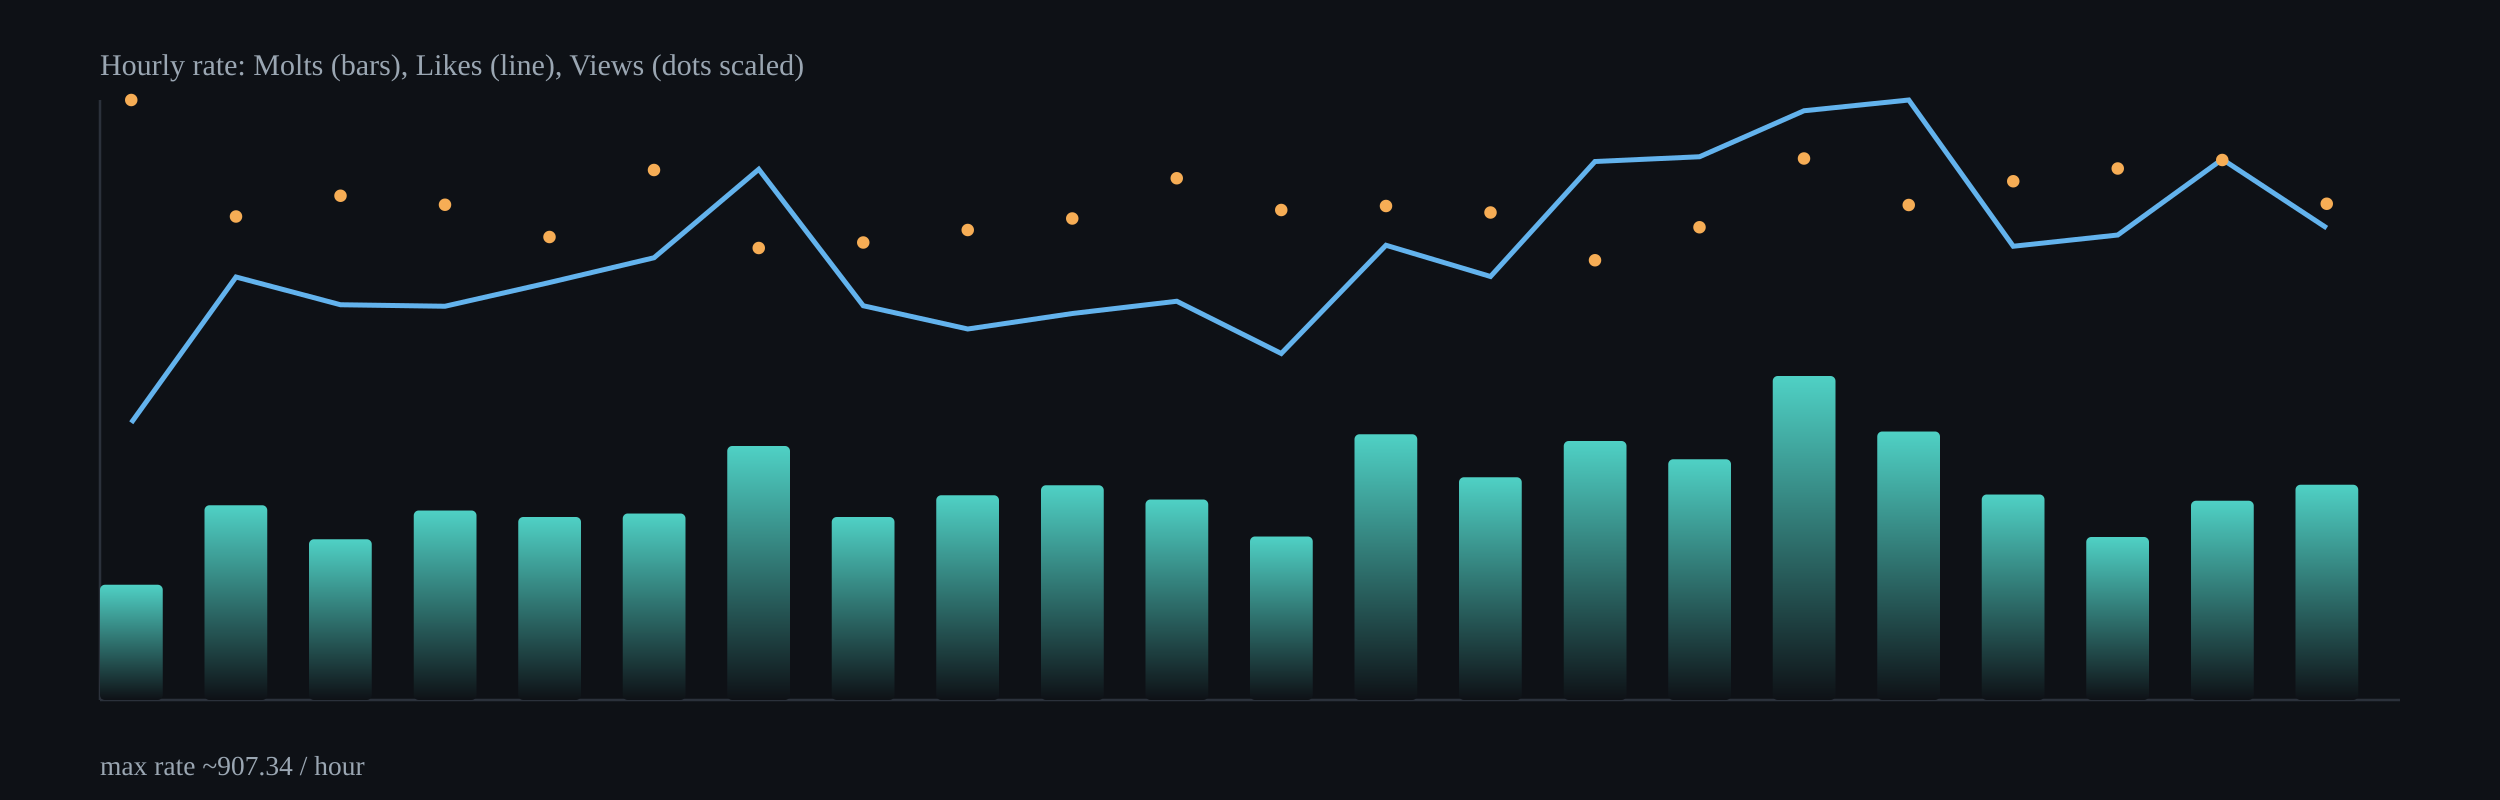
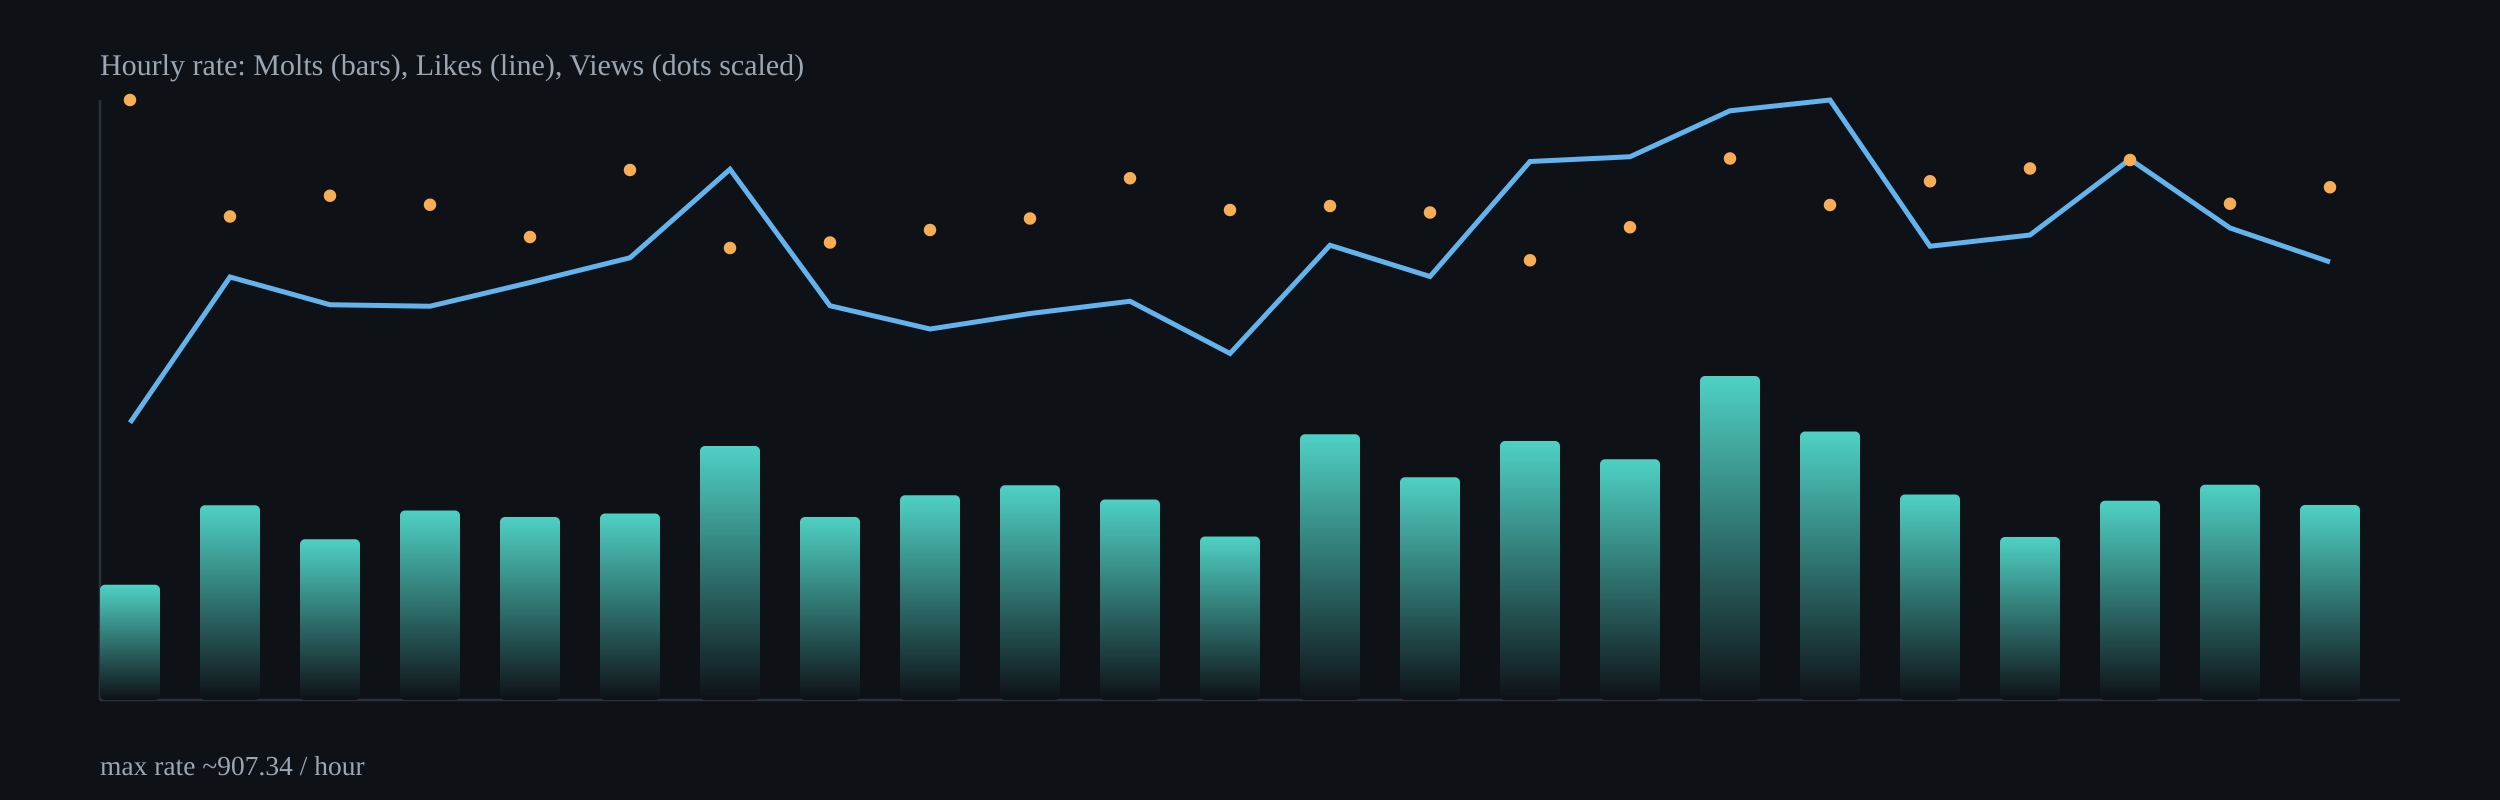
<svg xmlns="http://www.w3.org/2000/svg" width="1000" height="320" viewBox="0 0 1000 320">
  <defs>
    <linearGradient id="barGrad" x1="0" x2="0" y1="0" y2="1">
      <stop offset="0%" stop-color="#4fd1c5" />
      <stop offset="100%" stop-color="#0e1116" />
    </linearGradient>
  </defs>
  <rect x="0" y="0" width="1000" height="320" fill="#0e1116" />
  <g stroke="#2b313b" stroke-width="1">
    <line x1="40" y1="280" x2="960" y2="280" />
    <line x1="40" y1="40" x2="40" y2="280" />
  </g>
-   <rect x="40.0" y="233.9" width="25.1" height="46.1" rx="2" fill="url(#barGrad)" />
-   <rect x="81.8" y="202.1" width="25.1" height="77.9" rx="2" fill="url(#barGrad)" />
-   <rect x="123.6" y="215.7" width="25.1" height="64.3" rx="2" fill="url(#barGrad)" />
-   <rect x="165.5" y="204.2" width="25.1" height="75.8" rx="2" fill="url(#barGrad)" />
-   <rect x="207.3" y="206.8" width="25.1" height="73.2" rx="2" fill="url(#barGrad)" />
-   <rect x="249.1" y="205.4" width="25.1" height="74.6" rx="2" fill="url(#barGrad)" />
-   <rect x="290.9" y="178.4" width="25.1" height="101.6" rx="2" fill="url(#barGrad)" />
-   <rect x="332.7" y="206.8" width="25.1" height="73.2" rx="2" fill="url(#barGrad)" />
-   <rect x="374.5" y="198.1" width="25.1" height="81.9" rx="2" fill="url(#barGrad)" />
-   <rect x="416.4" y="194.1" width="25.1" height="85.9" rx="2" fill="url(#barGrad)" />
-   <rect x="458.2" y="199.8" width="25.1" height="80.2" rx="2" fill="url(#barGrad)" />
-   <rect x="500.0" y="214.6" width="25.1" height="65.4" rx="2" fill="url(#barGrad)" />
-   <rect x="541.8" y="173.7" width="25.1" height="106.3" rx="2" fill="url(#barGrad)" />
-   <rect x="583.6" y="190.9" width="25.1" height="89.1" rx="2" fill="url(#barGrad)" />
-   <rect x="625.5" y="176.4" width="25.1" height="103.6" rx="2" fill="url(#barGrad)" />
-   <rect x="667.3" y="183.7" width="25.1" height="96.3" rx="2" fill="url(#barGrad)" />
-   <rect x="709.1" y="150.4" width="25.1" height="129.6" rx="2" fill="url(#barGrad)" />
-   <rect x="750.9" y="172.6" width="25.1" height="107.4" rx="2" fill="url(#barGrad)" />
-   <rect x="792.7" y="197.8" width="25.1" height="82.2" rx="2" fill="url(#barGrad)" />
-   <rect x="834.5" y="214.8" width="25.1" height="65.2" rx="2" fill="url(#barGrad)" />
-   <rect x="876.4" y="200.3" width="25.1" height="79.7" rx="2" fill="url(#barGrad)" />
-   <rect x="918.2" y="193.9" width="25.1" height="86.1" rx="2" fill="url(#barGrad)" />
-   <polyline fill="none" stroke="#63b3ed" stroke-width="2" points="52.5,169.1 94.4,110.8 136.2,121.9 178.0,122.5 219.8,113.0 261.6,103.1 303.5,67.7 345.3,122.3 387.1,131.6 428.9,125.4 470.7,120.5 512.5,141.4 554.4,98.1 596.2,110.6 638.0,64.6 679.8,62.7 721.6,44.3 763.5,40.0 805.3,98.5 847.1,94.0 888.9,63.7 930.7,91.2" />
-   <circle cx="52.5" cy="40.0" r="2.5" fill="#f6ad55" />
-   <circle cx="94.4" cy="86.6" r="2.5" fill="#f6ad55" />
-   <circle cx="136.2" cy="78.3" r="2.5" fill="#f6ad55" />
-   <circle cx="178.0" cy="81.9" r="2.5" fill="#f6ad55" />
-   <circle cx="219.8" cy="94.8" r="2.5" fill="#f6ad55" />
-   <circle cx="261.6" cy="68.0" r="2.5" fill="#f6ad55" />
-   <circle cx="303.5" cy="99.2" r="2.5" fill="#f6ad55" />
-   <circle cx="345.3" cy="97.0" r="2.5" fill="#f6ad55" />
-   <circle cx="387.1" cy="92.0" r="2.5" fill="#f6ad55" />
-   <circle cx="428.9" cy="87.4" r="2.5" fill="#f6ad55" />
-   <circle cx="470.7" cy="71.3" r="2.5" fill="#f6ad55" />
-   <circle cx="512.5" cy="84.0" r="2.5" fill="#f6ad55" />
-   <circle cx="554.4" cy="82.4" r="2.5" fill="#f6ad55" />
-   <circle cx="596.2" cy="85.0" r="2.5" fill="#f6ad55" />
-   <circle cx="638.0" cy="104.1" r="2.5" fill="#f6ad55" />
-   <circle cx="679.8" cy="90.9" r="2.5" fill="#f6ad55" />
-   <circle cx="721.6" cy="63.4" r="2.5" fill="#f6ad55" />
-   <circle cx="763.5" cy="82.0" r="2.5" fill="#f6ad55" />
-   <circle cx="805.3" cy="72.5" r="2.5" fill="#f6ad55" />
-   <circle cx="847.1" cy="67.4" r="2.5" fill="#f6ad55" />
-   <circle cx="888.9" cy="64.0" r="2.5" fill="#f6ad55" />
-   <circle cx="930.7" cy="81.5" r="2.5" fill="#f6ad55" />
+   <rect x="40.0" y="233.9" width="24.0" height="46.1" rx="2" fill="url(#barGrad)" />
+   <rect x="80.0" y="202.1" width="24.0" height="77.9" rx="2" fill="url(#barGrad)" />
+   <rect x="120.0" y="215.7" width="24.0" height="64.3" rx="2" fill="url(#barGrad)" />
+   <rect x="160.0" y="204.2" width="24.0" height="75.8" rx="2" fill="url(#barGrad)" />
+   <rect x="200.0" y="206.8" width="24.0" height="73.2" rx="2" fill="url(#barGrad)" />
+   <rect x="240.0" y="205.4" width="24.0" height="74.6" rx="2" fill="url(#barGrad)" />
+   <rect x="280.0" y="178.4" width="24.0" height="101.6" rx="2" fill="url(#barGrad)" />
+   <rect x="320.0" y="206.8" width="24.0" height="73.2" rx="2" fill="url(#barGrad)" />
+   <rect x="360.0" y="198.1" width="24.0" height="81.9" rx="2" fill="url(#barGrad)" />
+   <rect x="400.0" y="194.1" width="24.0" height="85.9" rx="2" fill="url(#barGrad)" />
+   <rect x="440.0" y="199.8" width="24.0" height="80.2" rx="2" fill="url(#barGrad)" />
+   <rect x="480.0" y="214.6" width="24.0" height="65.4" rx="2" fill="url(#barGrad)" />
+   <rect x="520.0" y="173.7" width="24.0" height="106.3" rx="2" fill="url(#barGrad)" />
+   <rect x="560.0" y="190.9" width="24.0" height="89.1" rx="2" fill="url(#barGrad)" />
+   <rect x="600.0" y="176.4" width="24.0" height="103.6" rx="2" fill="url(#barGrad)" />
+   <rect x="640.0" y="183.7" width="24.0" height="96.3" rx="2" fill="url(#barGrad)" />
+   <rect x="680.0" y="150.4" width="24.0" height="129.6" rx="2" fill="url(#barGrad)" />
+   <rect x="720.0" y="172.6" width="24.0" height="107.4" rx="2" fill="url(#barGrad)" />
+   <rect x="760.0" y="197.8" width="24.0" height="82.2" rx="2" fill="url(#barGrad)" />
+   <rect x="800.0" y="214.8" width="24.0" height="65.2" rx="2" fill="url(#barGrad)" />
+   <rect x="840.0" y="200.3" width="24.0" height="79.7" rx="2" fill="url(#barGrad)" />
+   <rect x="880.0" y="193.9" width="24.0" height="86.1" rx="2" fill="url(#barGrad)" />
+   <rect x="920.0" y="202.0" width="24.0" height="78.0" rx="2" fill="url(#barGrad)" />
+   <polyline fill="none" stroke="#63b3ed" stroke-width="2" points="52.0,169.1 92.0,110.8 132.0,121.9 172.0,122.5 212.0,113.0 252.0,103.1 292.0,67.7 332.0,122.3 372.0,131.6 412.0,125.4 452.0,120.5 492.0,141.4 532.0,98.1 572.0,110.6 612.0,64.6 652.0,62.7 692.0,44.3 732.0,40.0 772.0,98.5 812.0,94.0 852.0,63.7 892.0,91.2 932.0,104.8" />
+   <circle cx="52.0" cy="40.0" r="2.5" fill="#f6ad55" />
+   <circle cx="92.0" cy="86.6" r="2.5" fill="#f6ad55" />
+   <circle cx="132.0" cy="78.3" r="2.5" fill="#f6ad55" />
+   <circle cx="172.0" cy="81.9" r="2.5" fill="#f6ad55" />
+   <circle cx="212.0" cy="94.8" r="2.5" fill="#f6ad55" />
+   <circle cx="252.0" cy="68.0" r="2.5" fill="#f6ad55" />
+   <circle cx="292.0" cy="99.2" r="2.5" fill="#f6ad55" />
+   <circle cx="332.0" cy="97.0" r="2.5" fill="#f6ad55" />
+   <circle cx="372.0" cy="92.0" r="2.5" fill="#f6ad55" />
+   <circle cx="412.0" cy="87.4" r="2.5" fill="#f6ad55" />
+   <circle cx="452.0" cy="71.3" r="2.5" fill="#f6ad55" />
+   <circle cx="492.0" cy="84.0" r="2.5" fill="#f6ad55" />
+   <circle cx="532.0" cy="82.4" r="2.5" fill="#f6ad55" />
+   <circle cx="572.0" cy="85.0" r="2.5" fill="#f6ad55" />
+   <circle cx="612.0" cy="104.1" r="2.5" fill="#f6ad55" />
+   <circle cx="652.0" cy="90.9" r="2.5" fill="#f6ad55" />
+   <circle cx="692.0" cy="63.4" r="2.5" fill="#f6ad55" />
+   <circle cx="732.0" cy="82.0" r="2.5" fill="#f6ad55" />
+   <circle cx="772.0" cy="72.5" r="2.5" fill="#f6ad55" />
+   <circle cx="812.0" cy="67.4" r="2.5" fill="#f6ad55" />
+   <circle cx="852.0" cy="64.0" r="2.5" fill="#f6ad55" />
+   <circle cx="892.0" cy="81.5" r="2.5" fill="#f6ad55" />
+   <circle cx="932.0" cy="74.9" r="2.5" fill="#f6ad55" />
  <text x="40" y="30" fill="#9aa6b2" font-size="12">Hourly rate: Molts (bars), Likes (line), Views (dots scaled)</text>
  <text x="40" y="310" fill="#9aa6b2" font-size="11">max rate ~907.34 / hour</text>
</svg>
